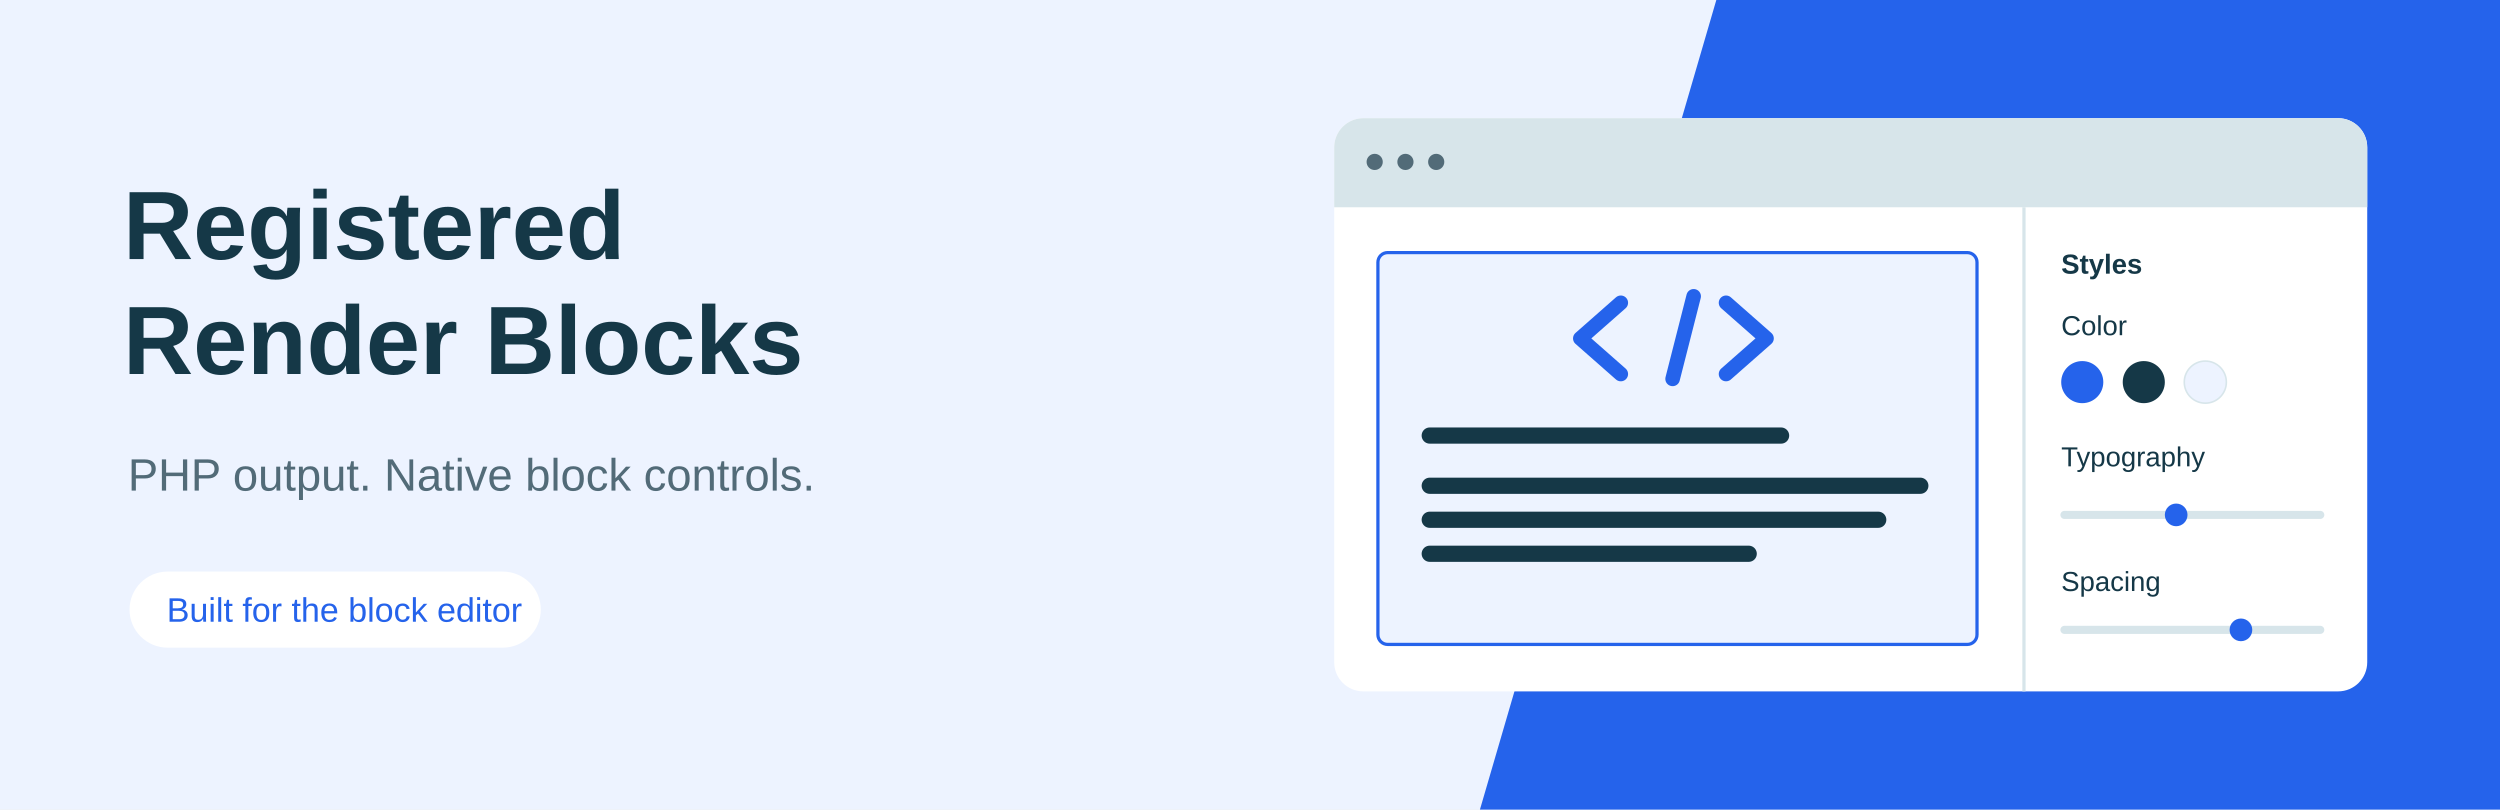
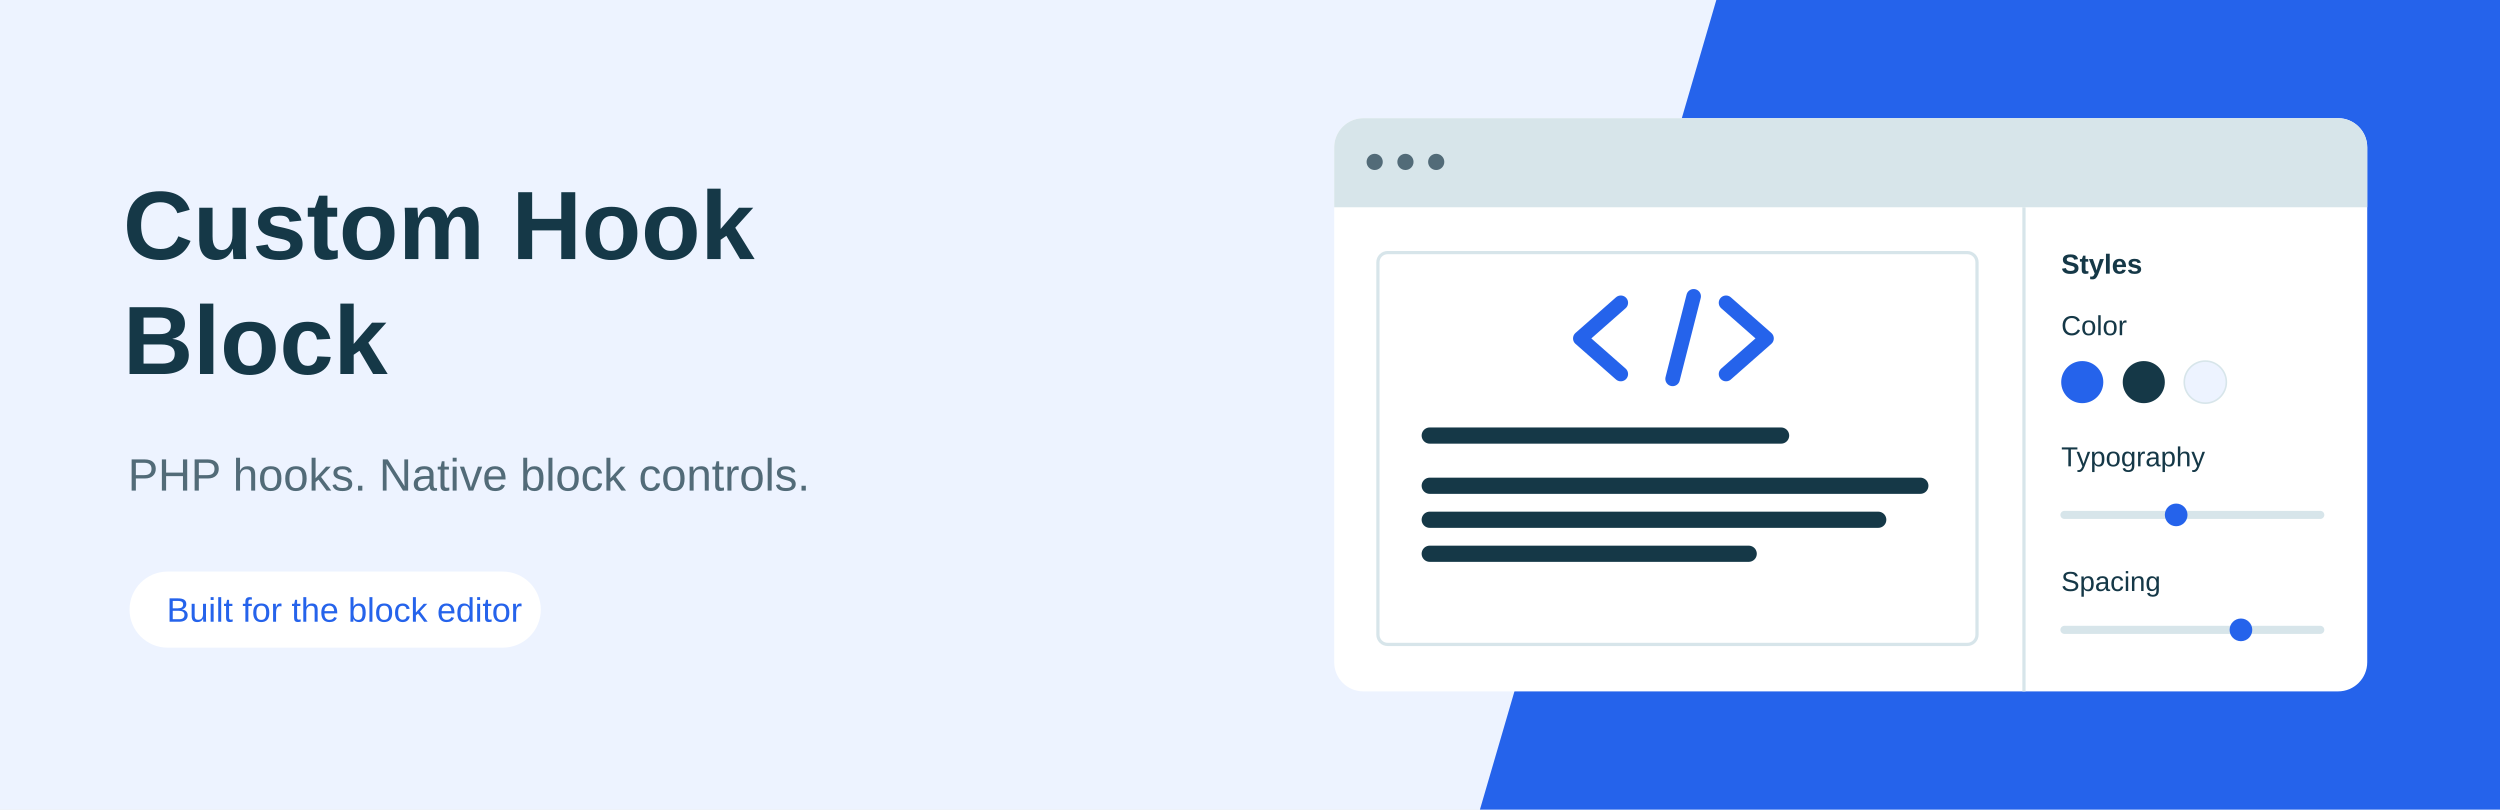
<svg xmlns="http://www.w3.org/2000/svg" width="1544" height="500" viewBox="0 0 1544 500" role="img" aria-labelledby="title desc">
  <rect width="1544" height="500" fill="#EDF3FF" />
  <path d="M1060 0h484v500H914Z" fill="#2563EB" />
  <g font-family="Arial, Helvetica, sans-serif">
-     <text x="76" y="160" font-size="60" font-weight="700" fill="#153847">Registered</text>
-     <text x="76" y="231" font-size="60" font-weight="700" fill="#153847">Render Blocks</text>
-     <text x="79" y="303" font-size="28" fill="#526B78">PHP output. Native block controls.</text>
+     <text x="76" y="160" font-size="60" font-weight="700" fill="#153847">Custom Hook</text>
+     <text x="76" y="231" font-size="60" font-weight="700" fill="#153847">Block</text>
+     <text x="79" y="303" font-size="28" fill="#526B78">PHP hooks. Native block controls.</text>
    <rect x="80" y="353" width="254" height="47" rx="23.5" fill="#FFFFFF" />
    <text x="103" y="384" font-size="21" fill="#2563EB">Built for the block editor</text>
  </g>
  <g transform="translate(824 73)">
    <rect width="638" height="354" rx="18" fill="#FFFFFF" />
    <path d="M18 0h602a18 18 0 0 1 18 18v37H0V18A18 18 0 0 1 18 0Z" fill="#D7E5EA" />
    <circle cx="25" cy="27" r="5" fill="#526B78" />
    <circle cx="44" cy="27" r="5" fill="#526B78" />
    <circle cx="63" cy="27" r="5" fill="#526B78" />
    <path d="M426 55v299" stroke="#D7E5EA" stroke-width="2" />
-     <rect x="27" y="83" width="370" height="242" rx="6" fill="#EDF3FF" stroke="#2563EB" stroke-width="2" />
+     <rect x="27" y="83" width="370" height="242" rx="6" fill="#FFFFFF" stroke="#D7E5EA" stroke-width="2" />
    <g fill="none" stroke="#2563EB" stroke-width="9" stroke-linecap="round" stroke-linejoin="round">
      <path d="m177 114-25 22 25 22m65-44 25 22-25 22m-20-48-13 51" />
    </g>
    <path d="M59 196h217M59 227h303M59 248h277M59 269h197" stroke="#153847" stroke-width="10" stroke-linecap="round" />
    <g font-family="Arial, Helvetica, sans-serif" fill="#153847" font-size="17">
      <text x="449" y="96" font-weight="700">Styles</text>
      <text x="449" y="134">Color</text>
      <text x="449" y="215">Typography</text>
      <text x="449" y="292">Spacing</text>
    </g>
    <circle cx="462" cy="163" r="13" fill="#2563EB" />
    <circle cx="500" cy="163" r="13" fill="#153847" />
    <circle cx="538" cy="163" r="13" fill="#EDF3FF" stroke="#D7E5EA" />
    <path d="M451 245h158M451 316h158" stroke="#D7E5EA" stroke-width="5" stroke-linecap="round" />
    <circle cx="520" cy="245" r="7" fill="#2563EB" />
    <circle cx="560" cy="316" r="7" fill="#2563EB" />
  </g>
</svg>
